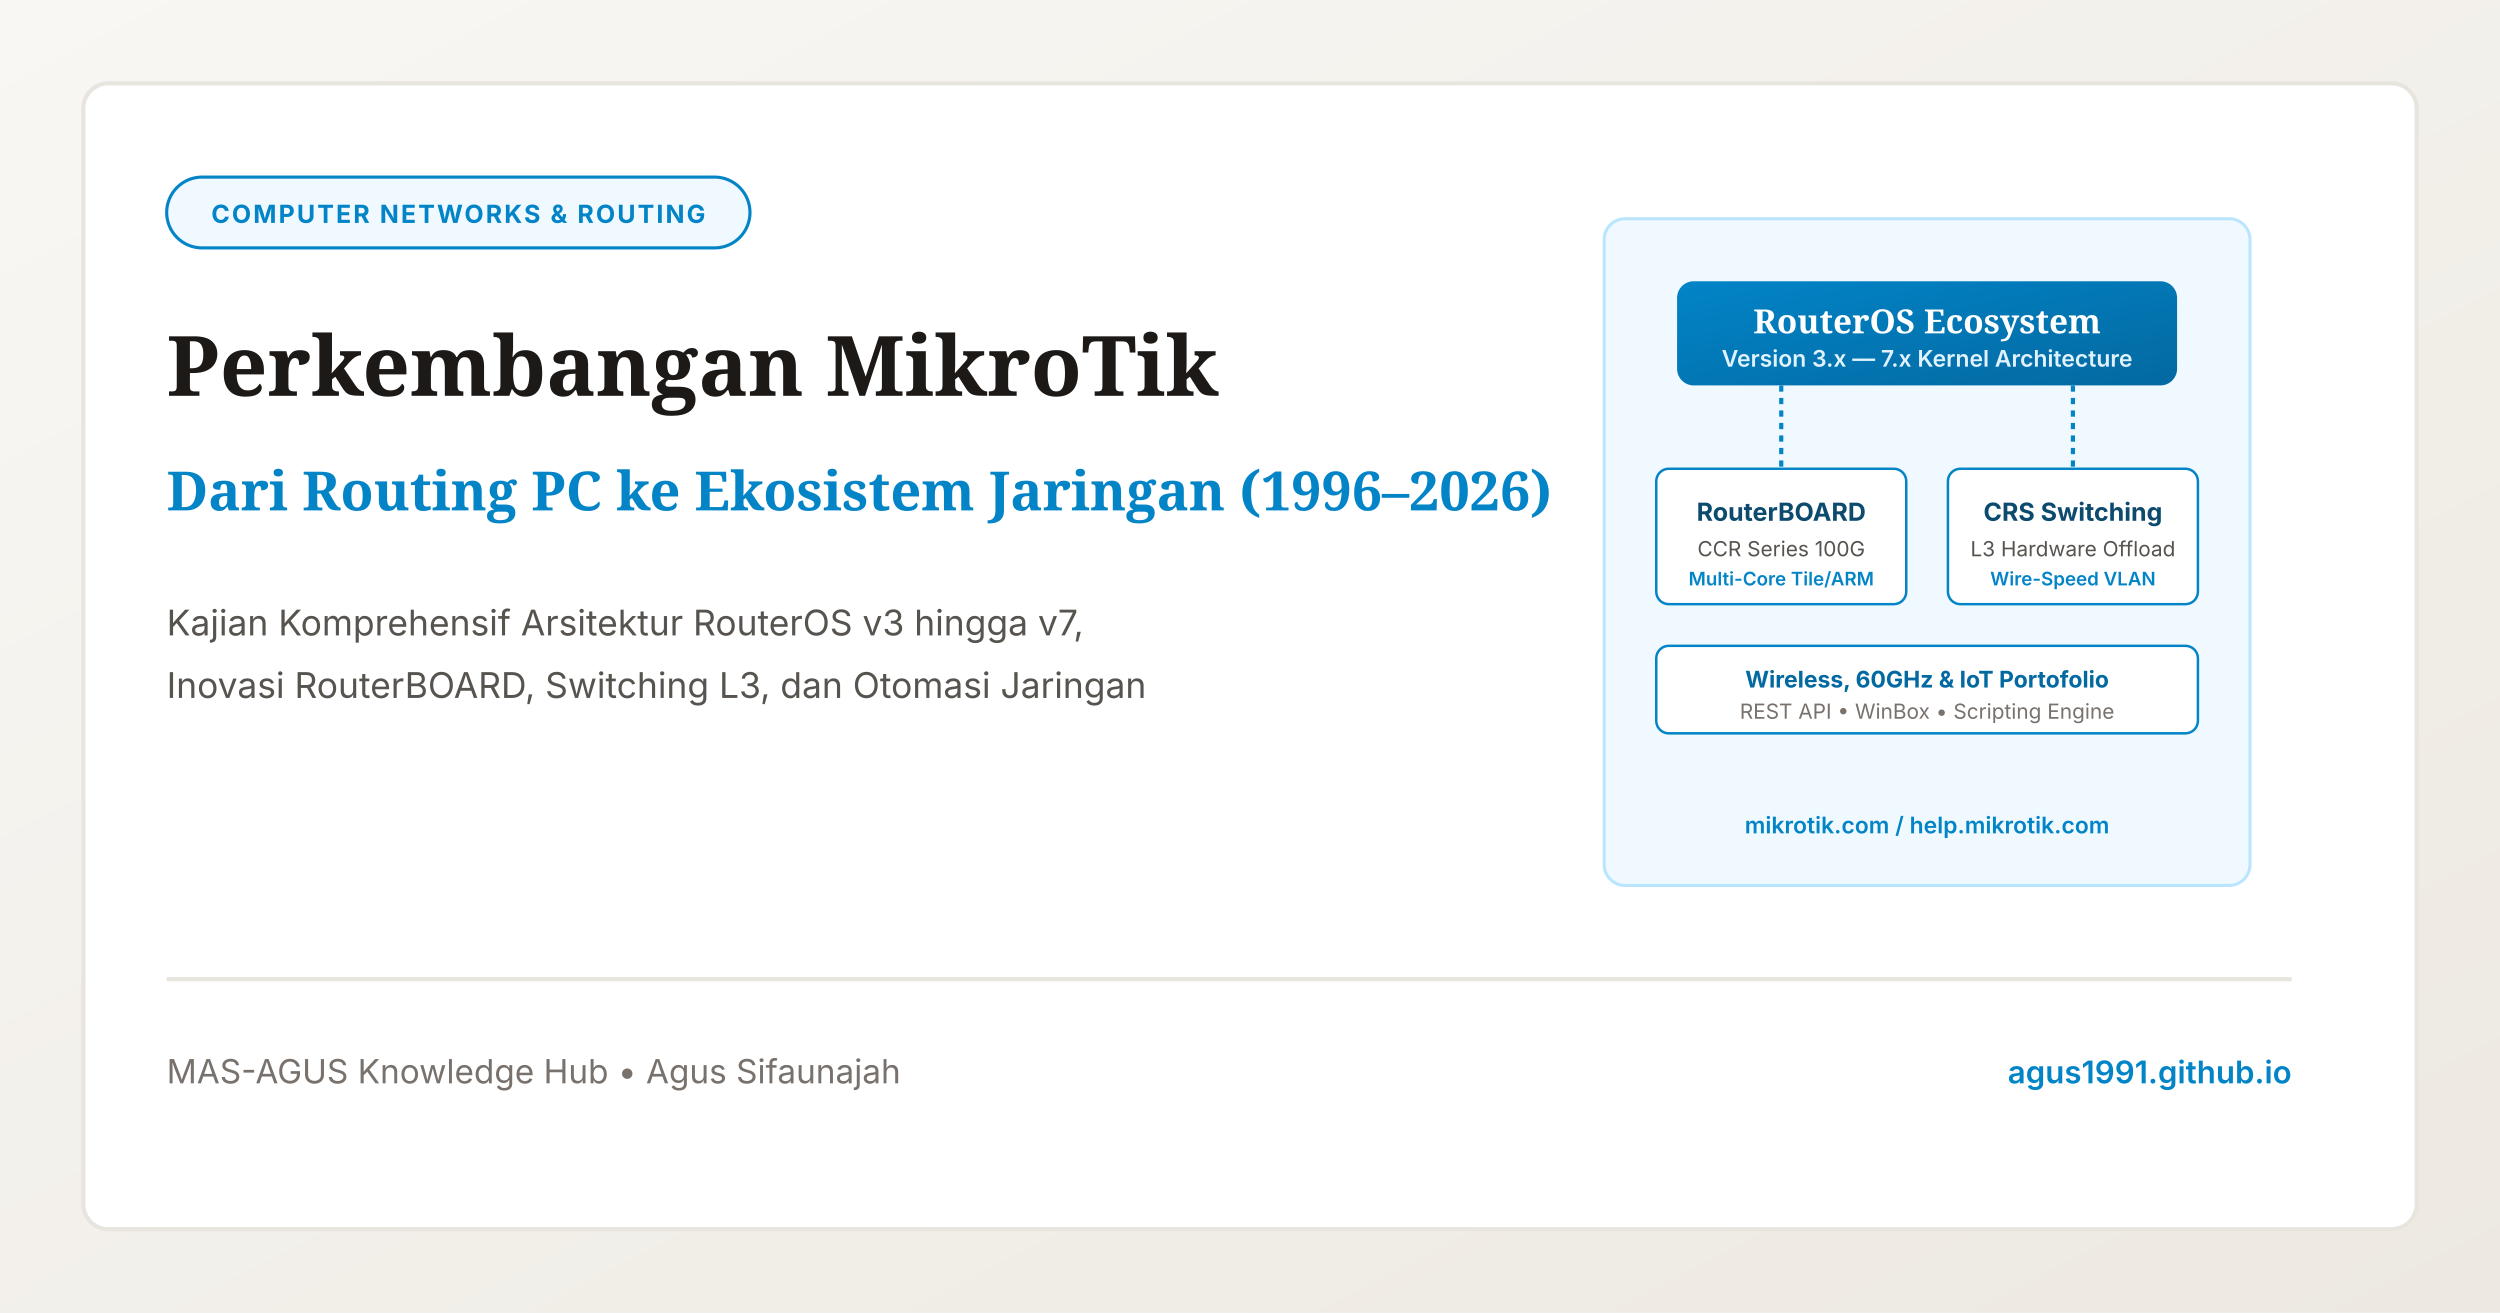
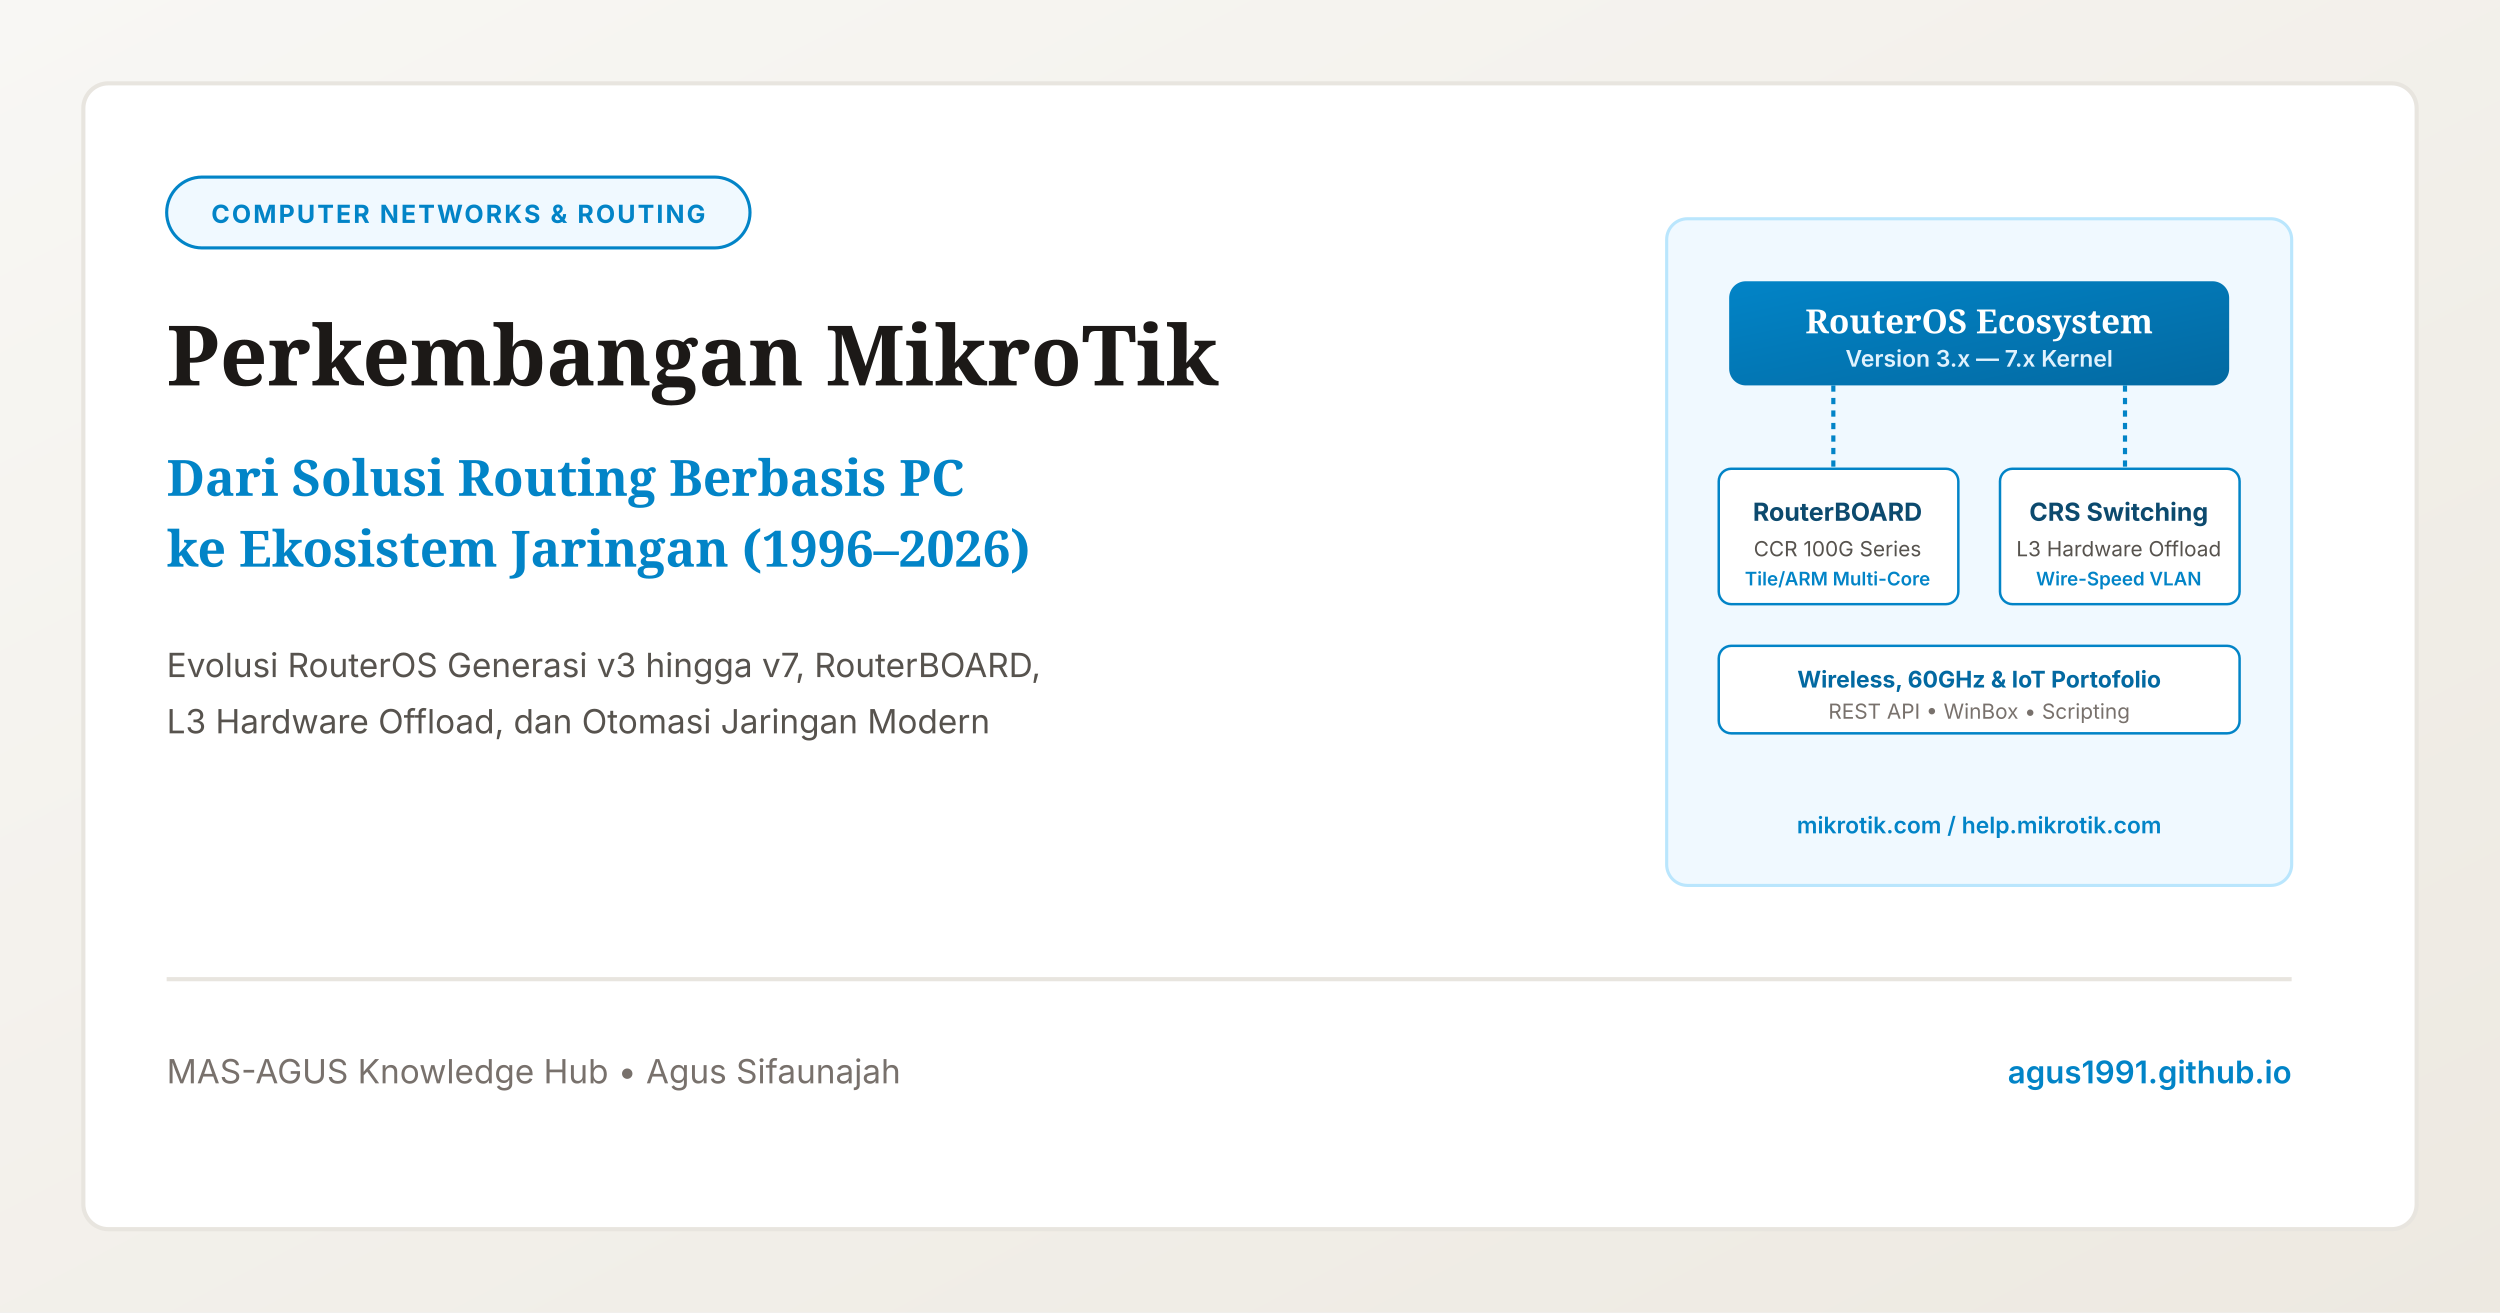
<svg xmlns="http://www.w3.org/2000/svg" viewBox="0 0 1200 630" width="1200" height="630">
  <defs>
    <linearGradient id="bgMT" x1="0%" y1="0%" x2="100%" y2="100%">
      <stop offset="0%" stop-color="#F8F7F4" />
      <stop offset="100%" stop-color="#EDE9E1" />
    </linearGradient>
    <linearGradient id="gradMT" x1="0%" y1="0%" x2="100%" y2="100%">
      <stop offset="0%" stop-color="#0284C7" />
      <stop offset="100%" stop-color="#0369A1" />
    </linearGradient>
  </defs>
  <rect width="1200" height="630" fill="url(#bgMT)" />
  <rect x="40" y="40" width="1120" height="550" rx="12" fill="#FFFFFF" stroke="#E8E5DF" stroke-width="2" />
  <rect x="80" y="85" width="280" height="34" rx="17" fill="#F0F9FF" stroke="#0284C7" stroke-width="1.5" />
  <text x="220" y="107" font-family="Inter, sans-serif" font-size="12" font-weight="700" fill="#0284C7" text-anchor="middle" letter-spacing="1">COMPUTER NETWORKS &amp; ROUTING</text>
-   <text x="80" y="190" font-family="Lora, Georgia, serif" font-size="40" font-weight="700" fill="#1C1917">Perkembangan MikroTik</text>
-   <text x="80" y="245" font-family="Lora, Georgia, serif" font-size="26" font-weight="600" fill="#0284C7">Dari Routing PC ke Ekosistem Jaringan (1996–2026)</text>
-   <text x="80" y="305" font-family="Inter, sans-serif" font-size="17" fill="#57534E">Kajian Komprehensif Arsitektur RouterOS v3 hingga v7,</text>
-   <text x="80" y="335" font-family="Inter, sans-serif" font-size="17" fill="#57534E">Inovasi RouterBOARD, Switching L3, dan Otomasi Jaringan</text>
-   <g transform="translate(770, 105)">
-     <rect width="310" height="320" rx="10" fill="#F0F9FF" stroke="#BAE6FD" stroke-width="1.5" />
-     <rect x="35" y="30" width="240" height="50" rx="8" fill="url(#gradMT)" />
-     <text x="155" y="55" font-family="Lora, Georgia, serif" font-size="16" font-weight="700" fill="#FFFFFF" text-anchor="middle">RouterOS Ecosystem</text>
-     <text x="155" y="71" font-family="Inter, sans-serif" font-size="11" font-weight="600" fill="#E0F2FE" text-anchor="middle">Version 3.x — 7.x Kernel Architecture</text>
-     <line x1="85" y1="80" x2="85" y2="120" stroke="#0284C7" stroke-width="2" stroke-dasharray="3,3" />
-     <line x1="225" y1="80" x2="225" y2="120" stroke="#0284C7" stroke-width="2" stroke-dasharray="3,3" />
-     <rect x="25" y="120" width="120" height="65" rx="6" fill="#FFFFFF" stroke="#0284C7" stroke-width="1.2" />
-     <text x="85" y="145" font-family="Inter, sans-serif" font-size="12" font-weight="700" fill="#0C4A6E" text-anchor="middle">RouterBOARD</text>
-     <text x="85" y="162" font-family="Inter, sans-serif" font-size="10" fill="#57534E" text-anchor="middle">CCR Series 100G</text>
-     <text x="85" y="176" font-family="Inter, sans-serif" font-size="9" font-weight="600" fill="#0284C7" text-anchor="middle">Multi-Core Tile/ARM</text>
-     <rect x="165" y="120" width="120" height="65" rx="6" fill="#FFFFFF" stroke="#0284C7" stroke-width="1.2" />
-     <text x="225" y="145" font-family="Inter, sans-serif" font-size="12" font-weight="700" fill="#0C4A6E" text-anchor="middle">CRS Switching</text>
-     <text x="225" y="162" font-family="Inter, sans-serif" font-size="10" fill="#57534E" text-anchor="middle">L3 Hardware Offload</text>
-     <text x="225" y="176" font-family="Inter, sans-serif" font-size="9" font-weight="600" fill="#0284C7" text-anchor="middle">Wire-Speed VLAN</text>
-     <rect x="25" y="205" width="260" height="42" rx="6" fill="#FFFFFF" stroke="#0284C7" stroke-width="1.2" />
-     <text x="155" y="225" font-family="Inter, sans-serif" font-size="11" font-weight="700" fill="#0369A1" text-anchor="middle">Wireless, 60GHz &amp; IoT Portofolio</text>
-     <text x="155" y="240" font-family="Inter, sans-serif" font-size="10" fill="#78716C" text-anchor="middle">REST API • WinBox • Scripting Engine</text>
-     <text x="155" y="295" font-family="Inter, sans-serif" font-size="11" font-weight="600" fill="#0284C7" text-anchor="middle">mikrotik.com / help.mikrotik.com</text>
+   <text x="80" y="185" font-family="Lora, Georgia, serif" font-size="40" font-weight="700" fill="#1C1917">Perkembangan MikroTik</text>
+   <text x="80" y="238" font-family="Lora, Georgia, serif" font-size="24" font-weight="600" fill="#0284C7">Dari Solusi Routing Berbasis PC</text>
+   <text x="80" y="272" font-family="Lora, Georgia, serif" font-size="24" font-weight="600" fill="#0284C7">ke Ekosistem Jaringan (1996–2026)</text>
+   <text x="80" y="325" font-family="Inter, sans-serif" font-size="16" fill="#57534E">Evolusi RouterOS Generasi v3 hingga v7, RouterBOARD,</text>
+   <text x="80" y="352" font-family="Inter, sans-serif" font-size="16" fill="#57534E">L3 Hardware Offload, dan Otomasi Jaringan Modern</text>
+   <g transform="translate(800, 105)">
+     <rect width="300" height="320" rx="10" fill="#F0F9FF" stroke="#BAE6FD" stroke-width="1.5" />
+     <rect x="30" y="30" width="240" height="50" rx="8" fill="url(#gradMT)" />
+     <text x="150" y="55" font-family="Lora, Georgia, serif" font-size="16" font-weight="700" fill="#FFFFFF" text-anchor="middle">RouterOS Ecosystem</text>
+     <text x="150" y="71" font-family="Inter, sans-serif" font-size="11" font-weight="600" fill="#E0F2FE" text-anchor="middle">Version 3.x — 7.x Kernel</text>
+     <line x1="80" y1="80" x2="80" y2="120" stroke="#0284C7" stroke-width="2" stroke-dasharray="3,3" />
+     <line x1="220" y1="80" x2="220" y2="120" stroke="#0284C7" stroke-width="2" stroke-dasharray="3,3" />
+     <rect x="25" y="120" width="115" height="65" rx="6" fill="#FFFFFF" stroke="#0284C7" stroke-width="1.2" />
+     <text x="82" y="145" font-family="Inter, sans-serif" font-size="12" font-weight="700" fill="#0C4A6E" text-anchor="middle">RouterBOARD</text>
+     <text x="82" y="162" font-family="Inter, sans-serif" font-size="10" fill="#57534E" text-anchor="middle">CCR 100G Series</text>
+     <text x="82" y="176" font-family="Inter, sans-serif" font-size="9" font-weight="600" fill="#0284C7" text-anchor="middle">Tile/ARM Multi-Core</text>
+     <rect x="160" y="120" width="115" height="65" rx="6" fill="#FFFFFF" stroke="#0284C7" stroke-width="1.2" />
+     <text x="217" y="145" font-family="Inter, sans-serif" font-size="12" font-weight="700" fill="#0C4A6E" text-anchor="middle">CRS Switching</text>
+     <text x="217" y="162" font-family="Inter, sans-serif" font-size="10" fill="#57534E" text-anchor="middle">L3 Hardware Offload</text>
+     <text x="217" y="176" font-family="Inter, sans-serif" font-size="9" font-weight="600" fill="#0284C7" text-anchor="middle">Wire-Speed VLAN</text>
+     <rect x="25" y="205" width="250" height="42" rx="6" fill="#FFFFFF" stroke="#0284C7" stroke-width="1.2" />
+     <text x="150" y="225" font-family="Inter, sans-serif" font-size="11" font-weight="700" fill="#0369A1" text-anchor="middle">Wireless, 60GHz &amp; IoT Portofolio</text>
+     <text x="150" y="240" font-family="Inter, sans-serif" font-size="10" fill="#78716C" text-anchor="middle">REST API • WinBox • Scripting</text>
+     <text x="150" y="295" font-family="Inter, sans-serif" font-size="11" font-weight="600" fill="#0284C7" text-anchor="middle">mikrotik.com / help.mikrotik.com</text>
  </g>
  <line x1="80" y1="470" x2="1100" y2="470" stroke="#E8E5DF" stroke-width="2" />
  <text x="80" y="520" font-family="Inter, sans-serif" font-size="16" fill="#78716C">MAS-AGUS Knowledge Hub • Agus Sifaunajah</text>
  <text x="1100" y="520" font-family="Inter, sans-serif" font-size="15" font-weight="600" fill="#0284C7" text-anchor="end">agus1991.github.io</text>
</svg>
